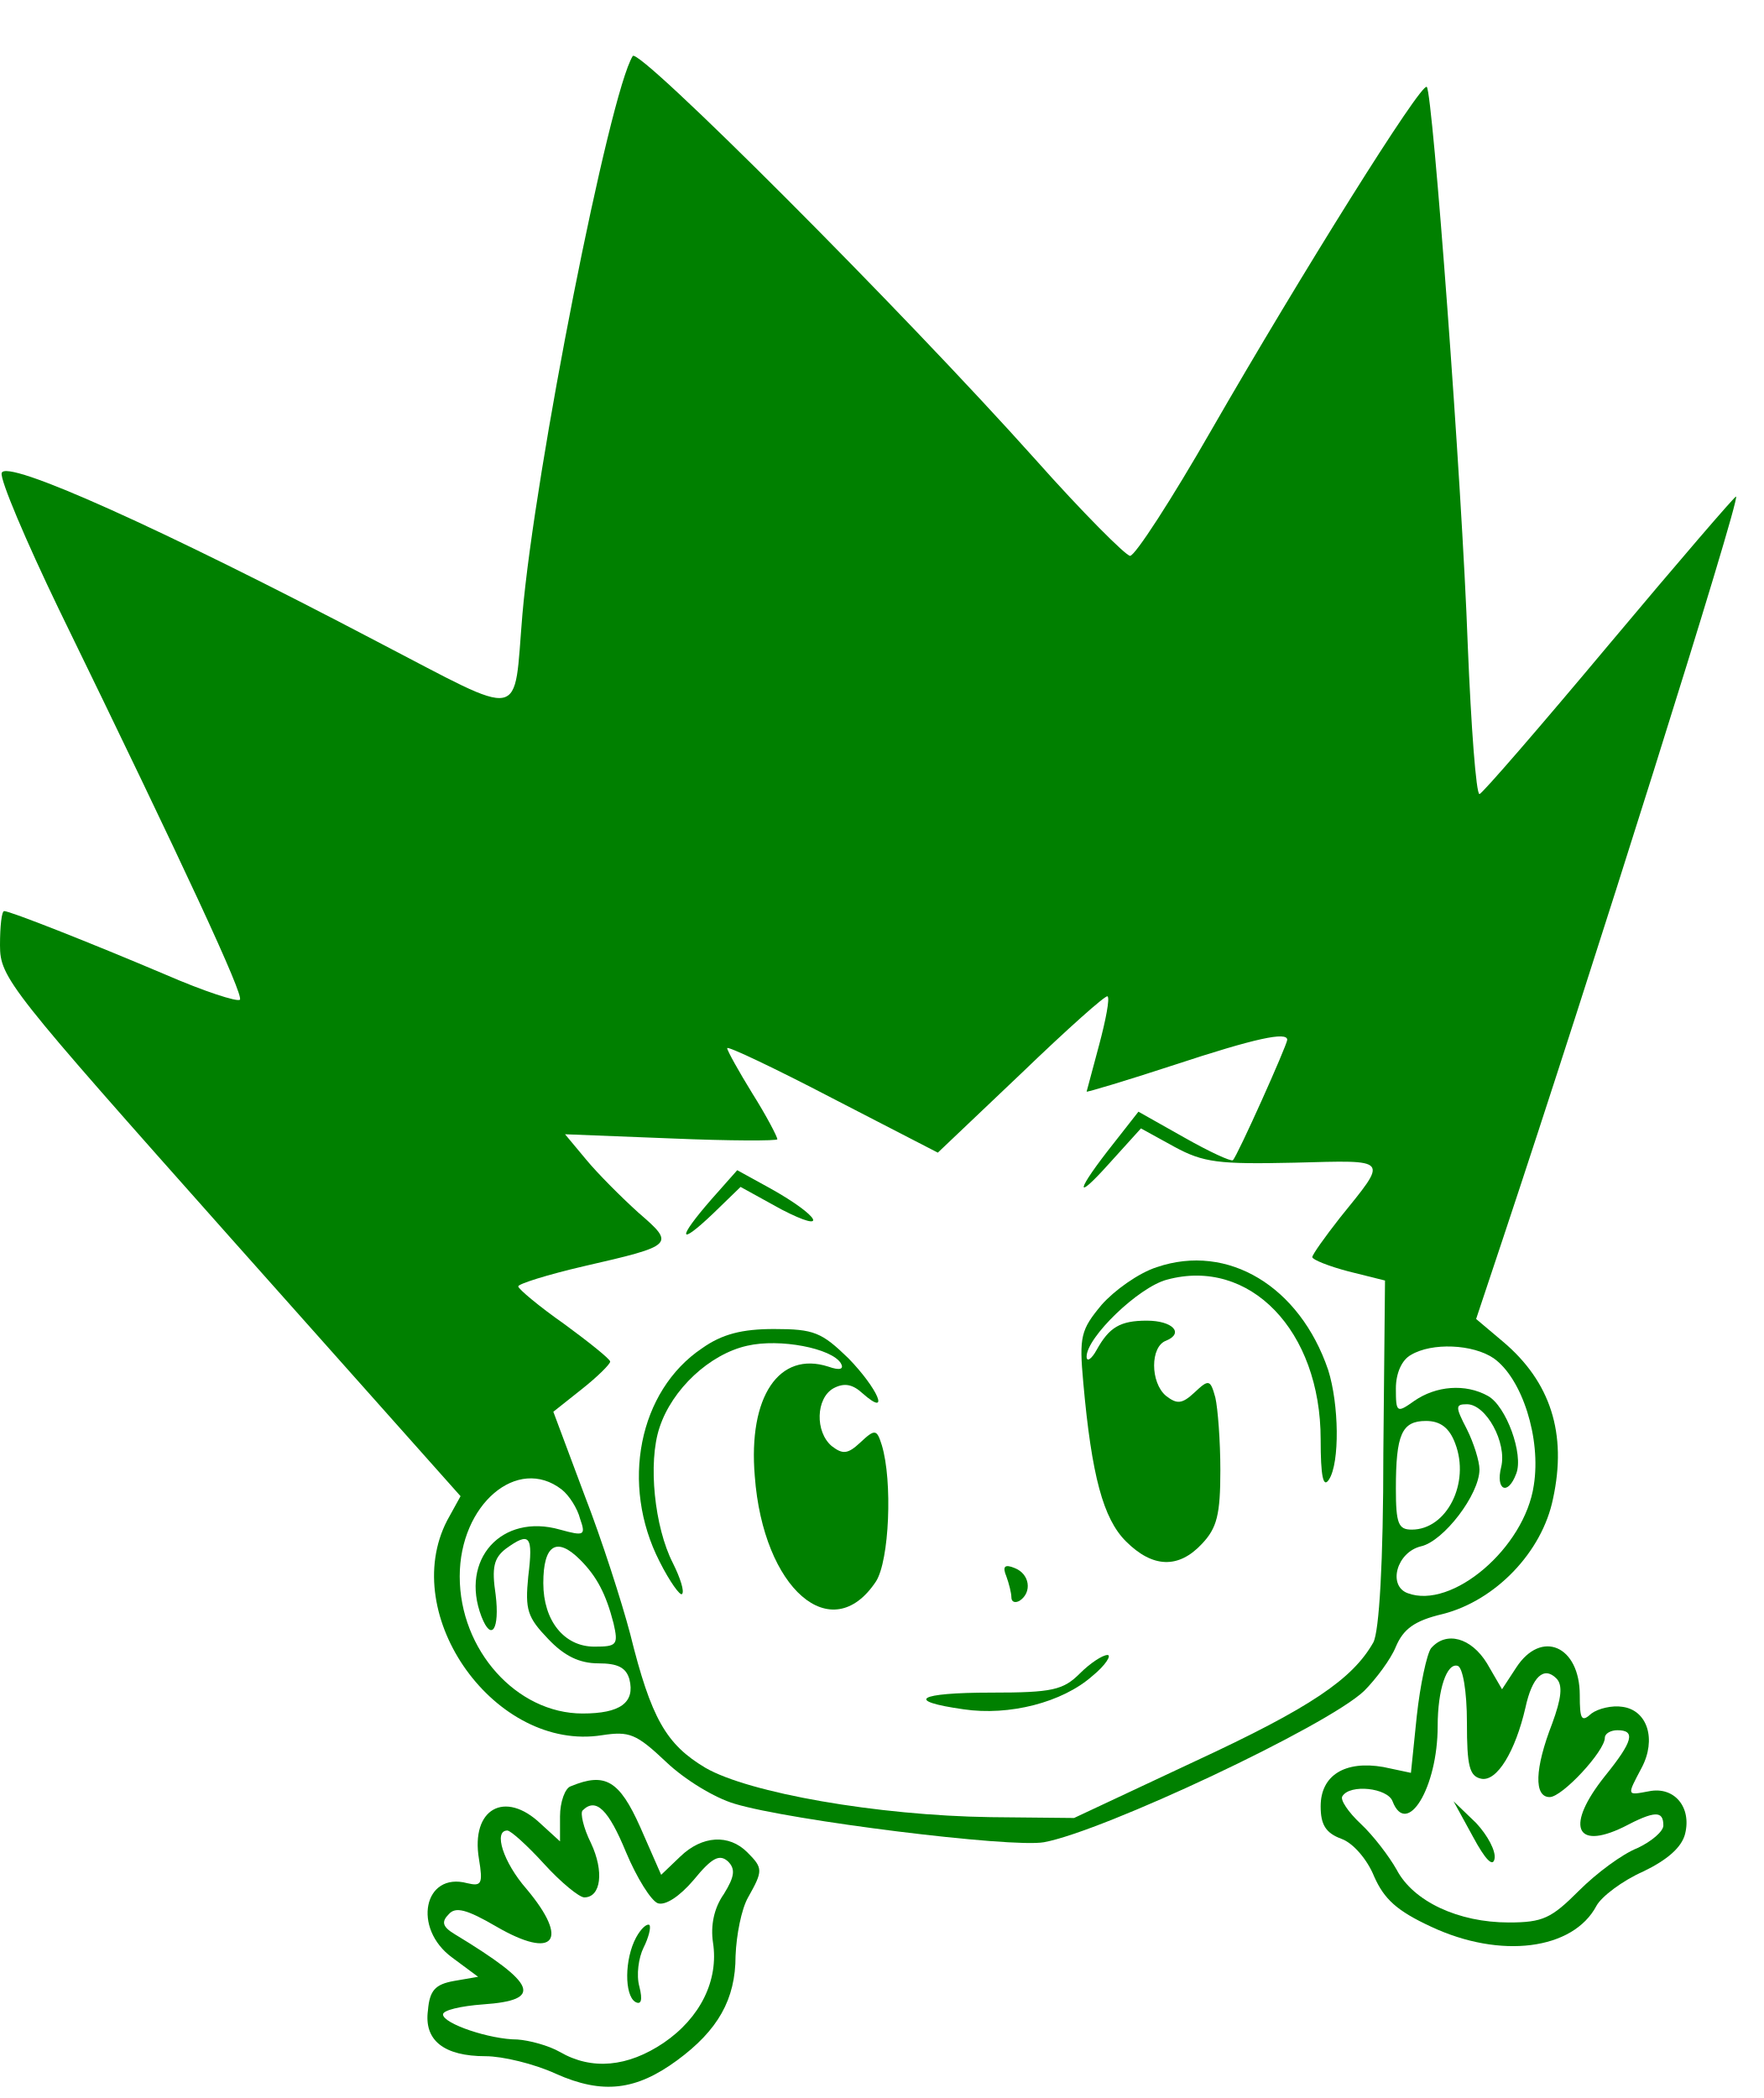
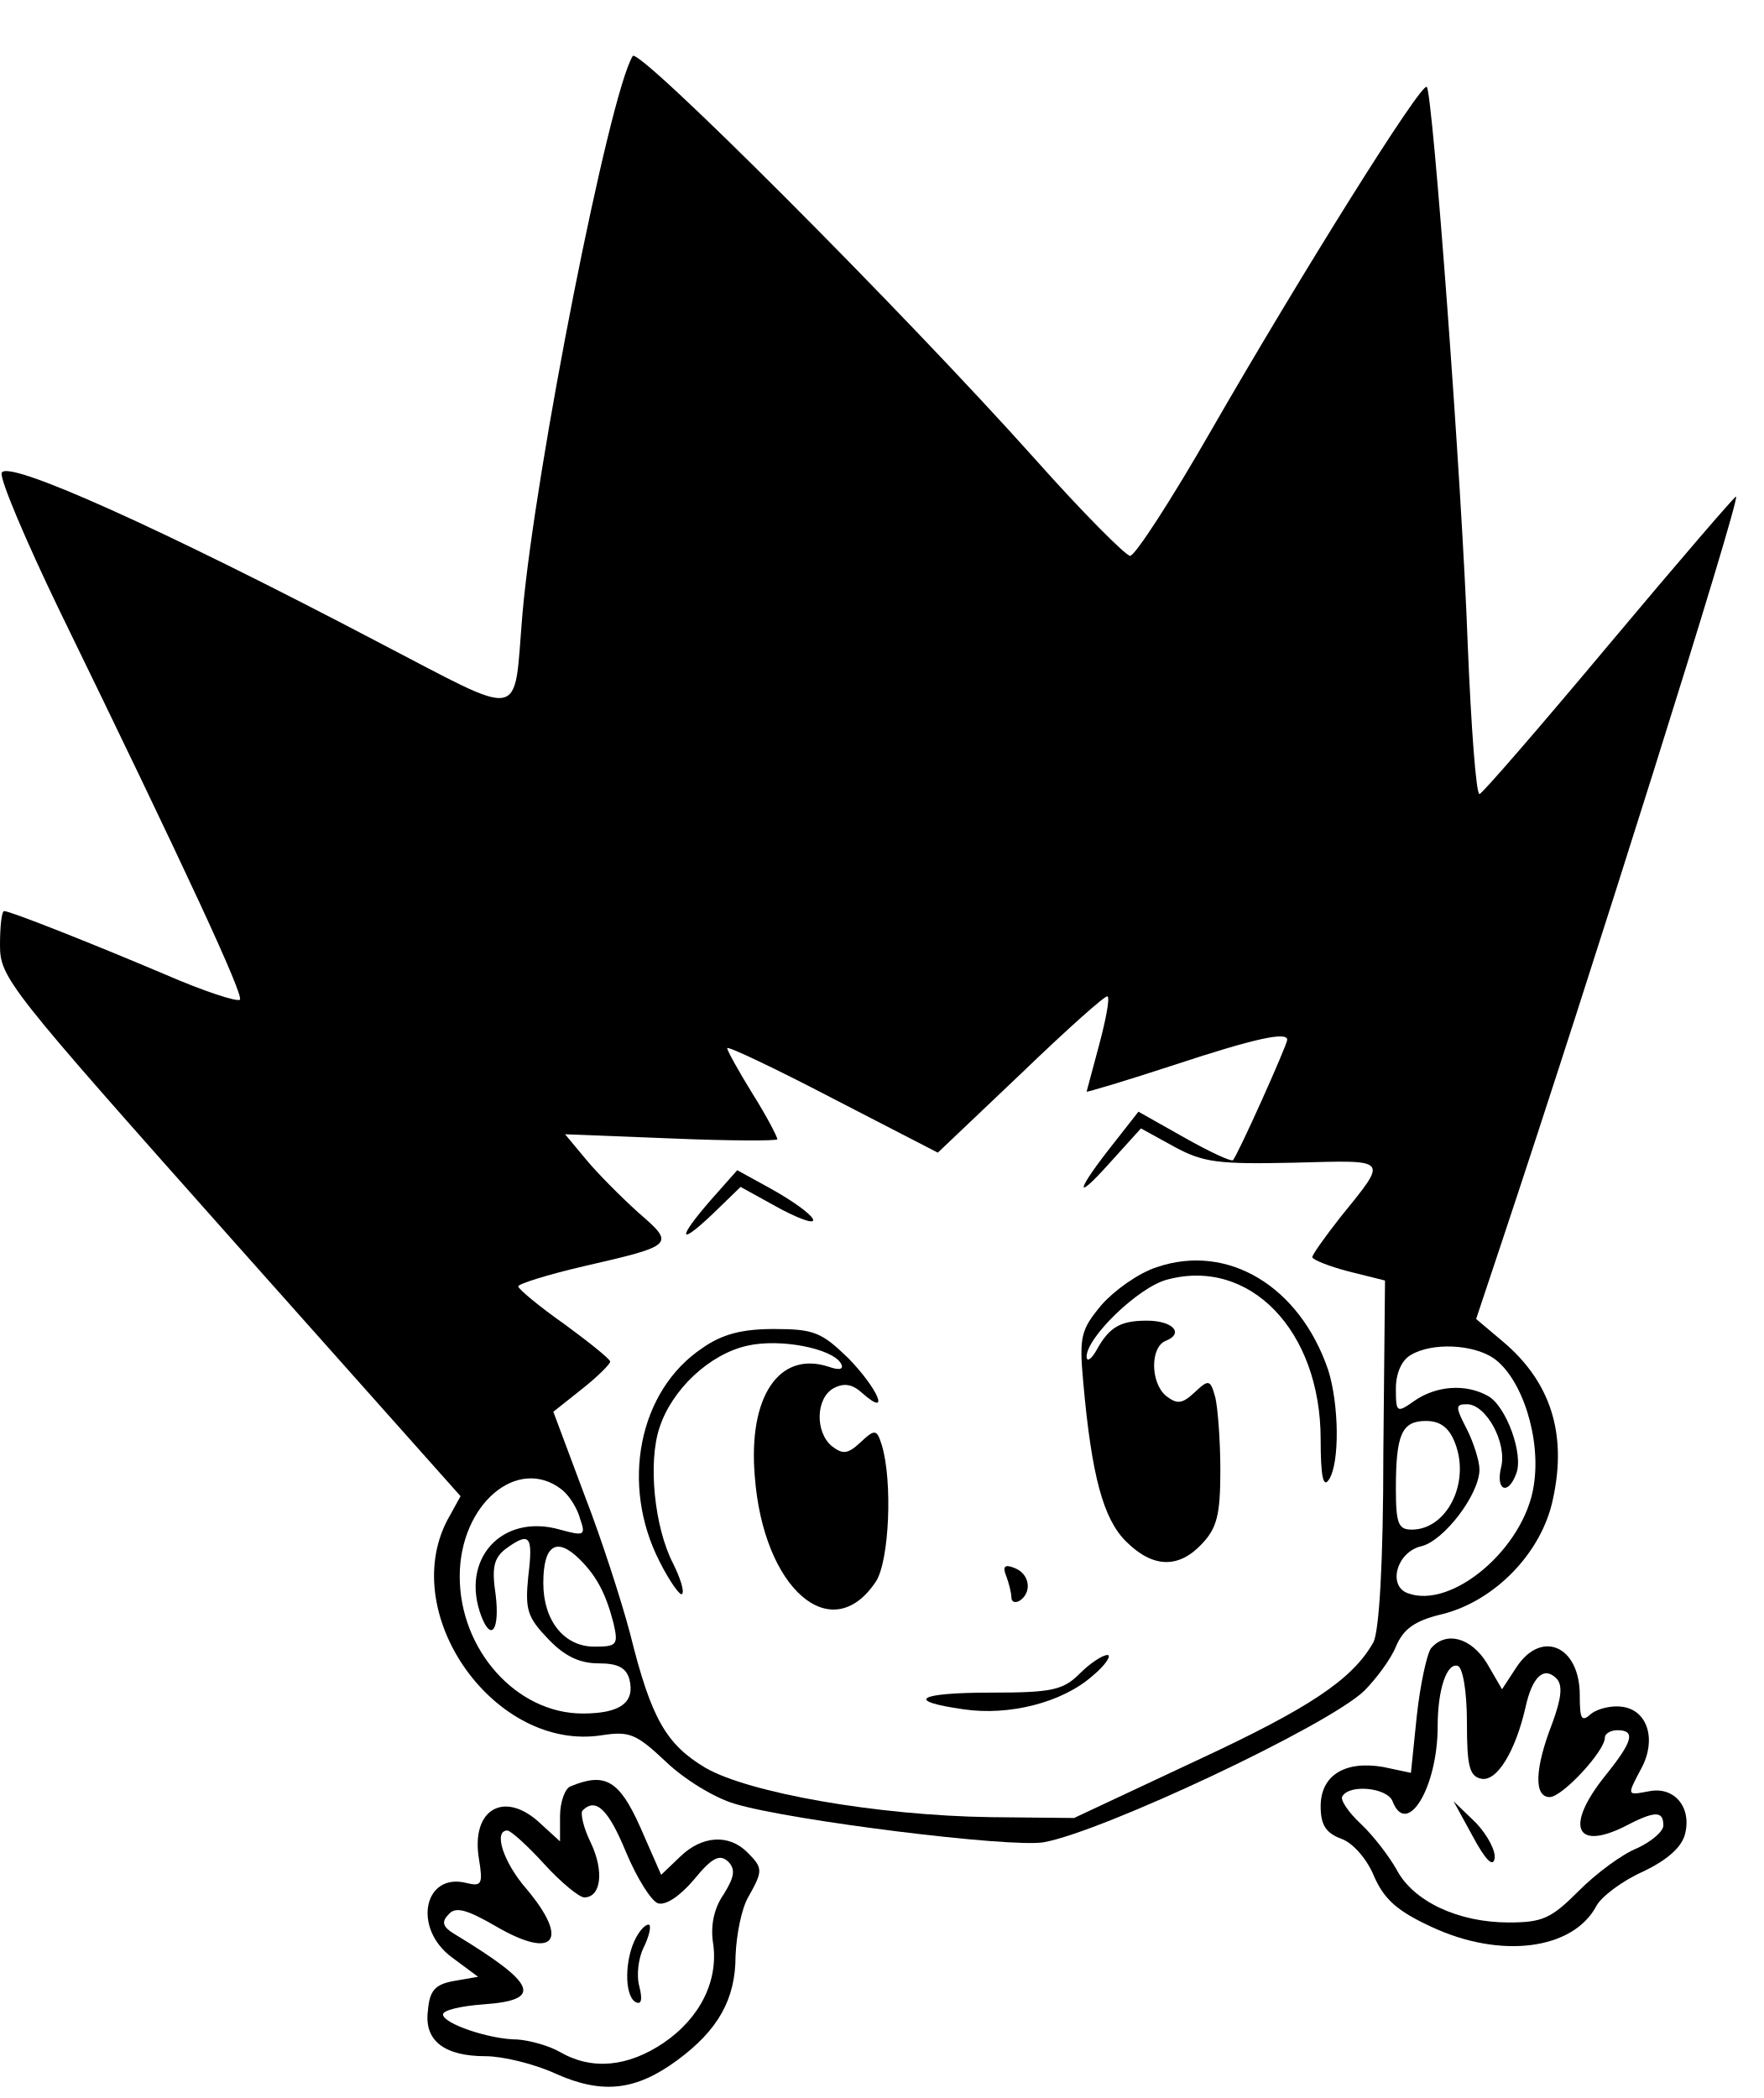
<svg xmlns="http://www.w3.org/2000/svg" version="1.0" width="211pt" height="251pt" viewBox="0 0 211 251" preserveAspectRatio="xMidYMid meet">
-   <g transform="translate(0,251) scale(0.1,-0.1)" fill="green" stroke="none">
+   <g transform="translate(0,251) scale(0.1,-0.1)" fill="black" stroke="none">
    <path d="M757 2443 c-28 -45 -117 -495 -132 -668 -11 -129 6 -126 -173 -33 -259 136 -446 220 -450 202 -2 -8 29 -81 68 -162 153 -314 222 -463 217 -468 -3 -3 -43 10 -89 30 -92 39 -186 76 -193 76 -3 0 -5 -18 -5 -41 0 -39 11 -52 275 -349 l276 -310 -16 -29 c-59 -114 58 -277 185 -257 33 5 41 2 77 -32 22 -21 58 -43 82 -50 66 -20 331 -53 370 -46 71 13 339 139 383 181 14 14 32 38 38 53 9 21 22 31 56 39 63 16 119 74 132 138 17 78 -3 140 -60 188 l-32 27 32 96 c104 312 284 884 279 888 -1 1 -69 -78 -152 -177 -82 -98 -152 -179 -155 -179 -4 0 -10 80 -14 178 -7 195 -42 661 -49 668 -6 7 -151 -225 -258 -411 -47 -82 -91 -150 -97 -150 -5 0 -57 52 -113 115 -161 180 -475 494 -482 483z m558 -1183 c-8 -30 -15 -56 -15 -56 0 -1 47 13 105 32 97 32 135 40 135 30 0 -6 -60 -140 -65 -144 -2 -2 -28 10 -58 27 l-55 31 -29 -37 c-46 -58 -49 -73 -6 -25 l38 42 40 -22 c35 -19 53 -21 144 -19 115 3 112 6 54 -66 -18 -23 -33 -44 -33 -47 0 -3 20 -11 43 -17 l44 -11 -2 -206 c0 -132 -5 -214 -12 -227 -25 -44 -75 -78 -213 -142 l-145 -68 -100 1 c-136 2 -289 29 -341 59 -47 28 -65 59 -90 160 -10 38 -34 113 -55 167 l-37 99 34 27 c19 15 34 30 34 33 0 3 -25 23 -55 45 -30 21 -55 42 -55 45 0 3 35 14 78 24 109 25 110 26 66 64 -20 18 -49 47 -63 64 l-25 30 127 -5 c70 -3 127 -3 127 -1 0 3 -13 28 -30 55 -16 26 -30 51 -30 54 0 3 57 -24 126 -60 l126 -65 100 95 c55 53 101 94 103 92 3 -2 -2 -28 -10 -58z m472 -375 c34 -24 57 -96 48 -152 -11 -75 -98 -149 -151 -129 -24 9 -13 49 16 56 27 6 70 62 70 92 0 10 -7 32 -15 48 -14 27 -14 30 0 30 23 0 48 -46 41 -75 -7 -28 8 -35 18 -8 9 23 -12 81 -34 93 -27 15 -62 12 -88 -6 -21 -15 -22 -14 -22 15 0 18 7 34 18 40 25 15 74 13 99 -4z m-46 -102 c18 -47 -10 -103 -52 -103 -16 0 -19 7 -19 49 0 65 7 81 36 81 17 0 28 -8 35 -27z m-1069 -55 c9 -7 19 -23 22 -35 7 -20 5 -21 -24 -13 -70 20 -120 -36 -94 -104 12 -31 22 -15 17 26 -5 33 -2 44 12 55 29 21 33 16 27 -33 -4 -40 -1 -49 24 -75 19 -20 37 -29 60 -29 23 0 33 -5 37 -19 7 -28 -11 -41 -56 -41 -79 0 -147 76 -147 164 0 86 69 145 122 104z m22 -84 c20 -20 31 -41 40 -76 6 -26 4 -28 -23 -28 -36 0 -61 31 -61 76 0 46 16 56 44 28z" />
    <path d="M851 1075 c-41 -47 -40 -57 2 -17 l33 32 49 -27 c58 -30 46 -8 -13 25 l-40 22 -31 -35z" />
    <path d="M1384 994 c-22 -7 -51 -28 -66 -45 -25 -30 -27 -38 -22 -93 10 -112 24 -163 51 -190 32 -32 63 -33 91 -3 18 19 22 35 22 88 0 35 -3 74 -6 87 -6 22 -8 22 -25 6 -15 -14 -21 -14 -34 -4 -19 16 -19 59 0 66 22 9 8 24 -23 24 -32 0 -45 -8 -60 -35 -6 -11 -12 -15 -12 -8 0 23 62 83 96 92 99 27 184 -61 184 -191 0 -44 3 -59 10 -48 13 20 12 90 -1 131 -34 100 -120 152 -205 123z" />
    <path d="M840 897 c-76 -51 -98 -163 -51 -255 12 -24 25 -42 27 -39 3 3 -2 19 -11 37 -22 43 -30 120 -16 162 15 46 60 88 105 98 39 9 101 -3 112 -21 4 -7 -1 -9 -15 -4 -59 19 -96 -36 -88 -131 10 -135 92 -206 145 -126 16 25 20 120 7 163 -6 19 -8 20 -26 3 -15 -14 -21 -14 -34 -4 -20 17 -19 57 2 69 13 7 23 5 35 -6 34 -30 18 6 -17 42 -32 31 -41 35 -89 35 -38 0 -62 -6 -86 -23z" />
    <path d="M1204 624 c3 -8 6 -20 6 -25 0 -6 5 -7 10 -4 15 10 12 32 -6 39 -12 5 -15 2 -10 -10z" />
    <path d="M1292 508 c-20 -20 -33 -23 -106 -23 -89 0 -104 -10 -33 -20 54 -8 118 8 154 40 16 13 23 25 18 25 -6 0 -21 -10 -33 -22z" />
    <path d="M1712 538 c-5 -7 -13 -44 -17 -81 l-7 -68 -33 7 c-46 8 -75 -10 -75 -47 0 -22 6 -32 25 -39 14 -5 31 -25 39 -45 12 -27 27 -41 68 -60 83 -39 170 -28 198 25 6 11 31 30 56 41 29 14 46 29 50 45 8 32 -13 57 -43 51 -27 -5 -27 -6 -9 28 18 34 7 69 -23 73 -12 2 -29 -2 -37 -8 -12 -11 -14 -7 -14 22 0 59 -46 79 -76 33 l-17 -26 -18 31 c-19 31 -49 39 -67 18z m43 -89 c0 -52 3 -64 17 -67 19 -4 41 33 53 85 8 37 22 50 37 35 8 -8 6 -24 -5 -54 -21 -54 -22 -88 -3 -88 15 0 66 55 66 71 0 5 7 9 15 9 22 0 19 -13 -15 -55 -47 -59 -36 -89 22 -61 38 20 48 20 48 2 0 -7 -14 -19 -31 -27 -18 -7 -49 -30 -70 -51 -33 -33 -43 -38 -84 -38 -60 0 -114 25 -134 63 -9 16 -28 41 -43 55 -15 14 -25 29 -22 33 9 15 54 10 60 -6 17 -44 54 16 54 90 0 44 11 76 24 72 6 -2 11 -30 11 -68z" />
    <path d="M1762 313 c15 -28 24 -37 26 -27 2 9 -8 28 -22 43 l-27 26 23 -42z" />
    <path d="M683 373 c-7 -2 -13 -19 -13 -36 l0 -30 -23 21 c-43 41 -84 18 -74 -42 5 -30 3 -33 -14 -29 -52 14 -66 -54 -18 -89 l31 -23 -29 -5 c-22 -4 -29 -11 -31 -35 -5 -36 19 -55 69 -55 20 0 58 -9 84 -21 56 -25 96 -20 145 16 49 36 70 73 70 125 1 25 7 56 15 70 18 32 18 35 -1 54 -22 22 -54 20 -80 -5 l-23 -22 -25 57 c-25 56 -42 66 -83 49z m66 -79 c13 -31 30 -58 38 -61 9 -3 26 8 43 28 22 27 31 31 41 22 9 -9 8 -18 -5 -39 -12 -17 -16 -38 -13 -58 7 -45 -15 -90 -59 -120 -43 -29 -86 -33 -124 -11 -14 8 -37 14 -51 15 -33 0 -89 19 -89 30 0 5 21 10 48 12 72 5 65 24 -34 84 -15 9 -16 15 -7 24 8 9 21 6 57 -15 69 -40 88 -17 36 45 -28 32 -40 70 -23 70 4 0 24 -18 44 -40 20 -22 42 -40 48 -40 20 0 24 31 8 65 -9 18 -13 36 -10 39 16 16 31 1 52 -50z" />
    <path d="M761 192 c-14 -26 -14 -69 -1 -77 7 -4 9 2 5 18 -4 14 -1 35 5 47 6 12 9 24 7 27 -3 2 -10 -4 -16 -15z" />
  </g>
</svg>
